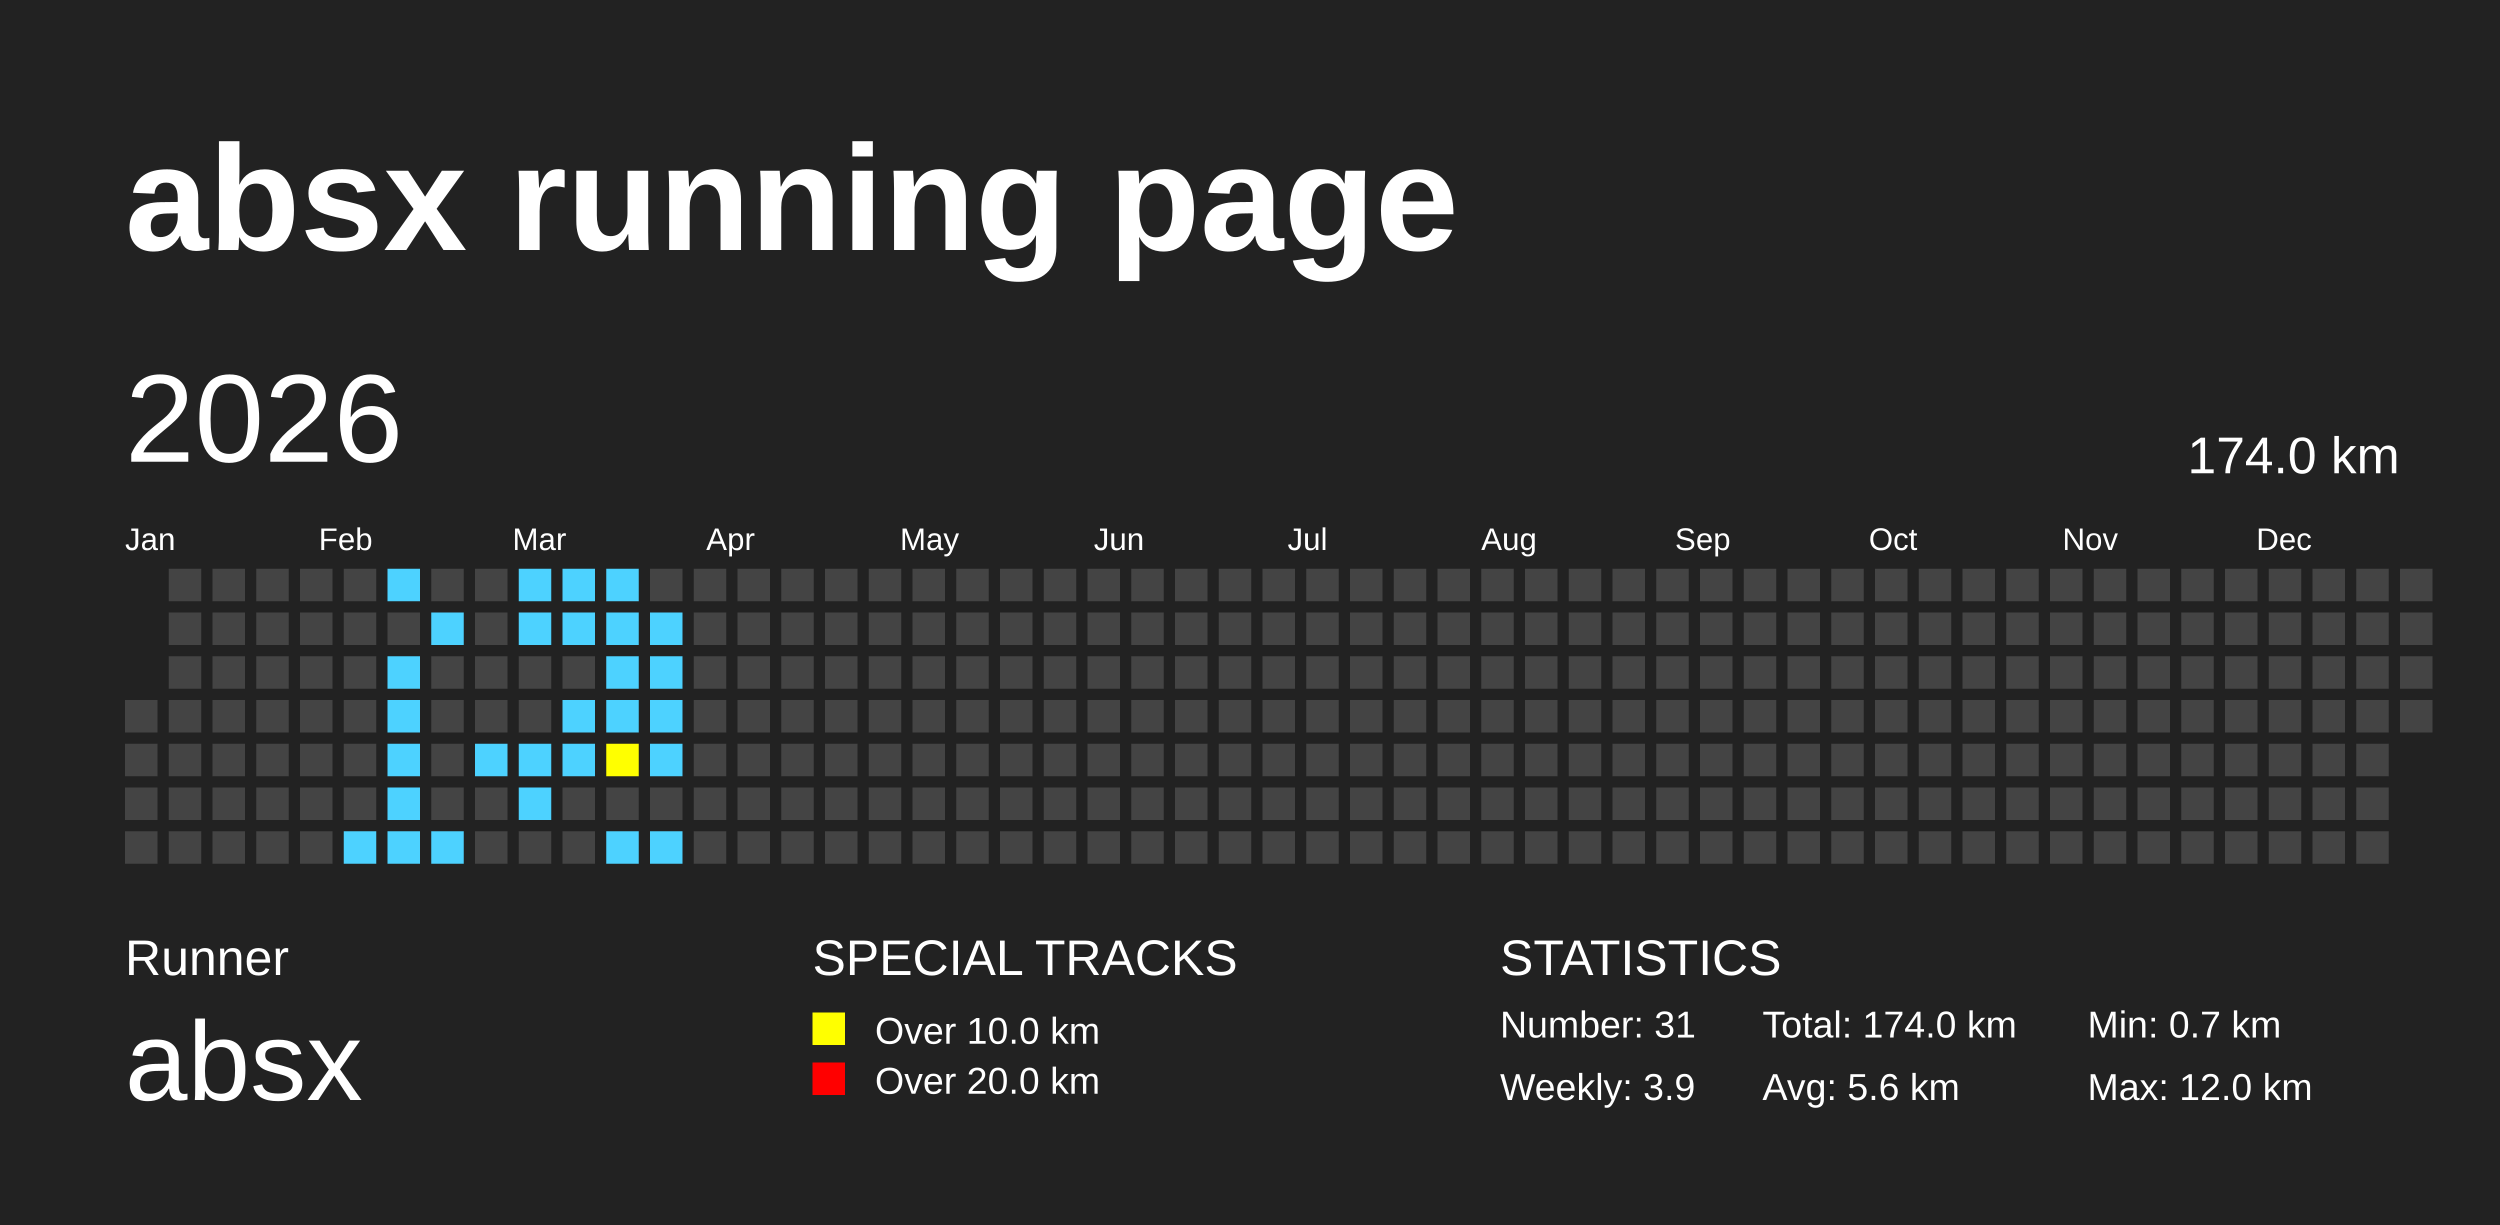
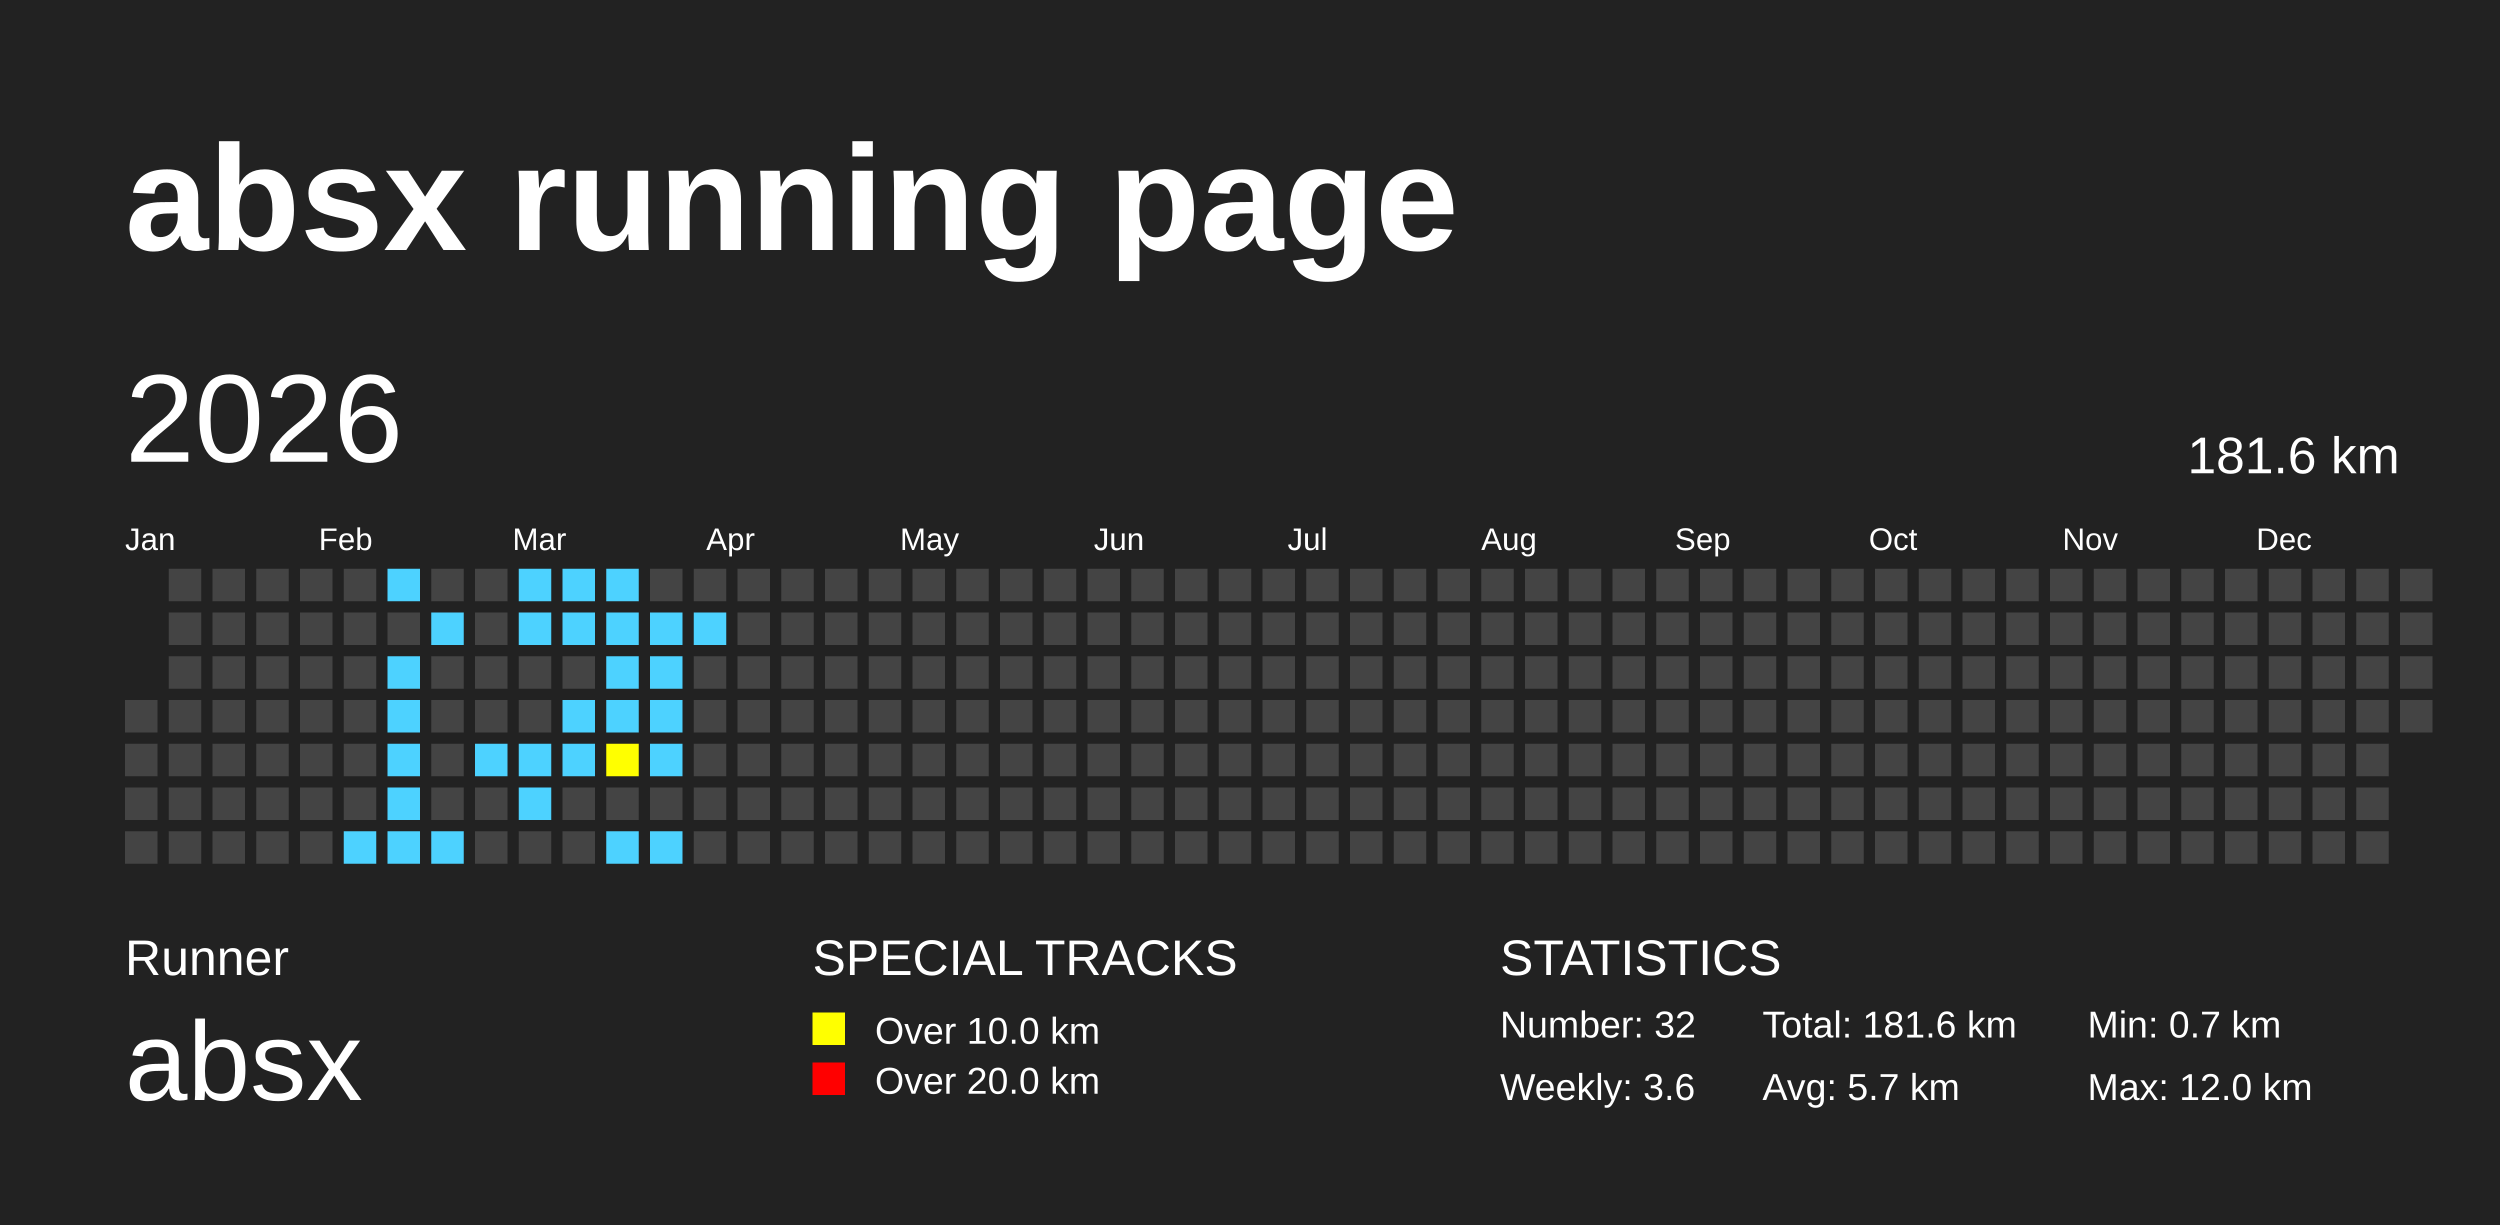
<svg xmlns="http://www.w3.org/2000/svg" baseProfile="full" height="98mm" version="1.1" viewBox="0,0,200,98" width="200mm">
  <defs />
  <rect fill="#222222" height="98" width="200" x="0" y="0" />
  <text fill="#FFFFFF" style="font-size:12px; font-family:Arial; font-weight:bold;" x="10" y="20">absx running page</text>
  <text fill="#FFFFFF" style="font-size:4px; font-family:Arial" x="10" y="78">Runner</text>
  <text fill="#FFFFFF" style="font-size:9px; font-family:Arial" x="10" y="88">absx</text>
  <text fill="#FFFFFF" style="font-size:4px; font-family:Arial" x="65" y="78">SPECIAL TRACKS</text>
  <rect fill="yellow" height="2.6" width="2.6" x="65" y="81" />
  <text fill="#FFFFFF" style="font-size:3px; font-family:Arial" x="70" y="83.5">Over 10.0 km</text>
  <rect fill="red" height="2.6" width="2.6" x="65" y="85" />
  <text fill="#FFFFFF" style="font-size:3px; font-family:Arial" x="70" y="87.5">Over 20.0 km</text>
  <text fill="#FFFFFF" style="font-size:4px; font-family:Arial" x="120" y="78">STATISTICS</text>
-   <text fill="#FFFFFF" style="font-size:3px; font-family:Arial" x="120" y="83">Number: 31</text>
-   <text fill="#FFFFFF" style="font-size:3px; font-family:Arial" x="120" y="88">Weekly: 3.9</text>
-   <text fill="#FFFFFF" style="font-size:3px; font-family:Arial" x="141" y="83">Total: 174.0 km</text>
-   <text fill="#FFFFFF" style="font-size:3px; font-family:Arial" x="141" y="88">Avg: 5.6 km</text>
+   <text fill="#FFFFFF" style="font-size:3px; font-family:Arial" x="120" y="83">Number: 32</text>
+   <text fill="#FFFFFF" style="font-size:3px; font-family:Arial" x="120" y="88">Weekly: 3.6</text>
+   <text fill="#FFFFFF" style="font-size:3px; font-family:Arial" x="141" y="83">Total: 181.6 km</text>
+   <text fill="#FFFFFF" style="font-size:3px; font-family:Arial" x="141" y="88">Avg: 5.7 km</text>
  <text fill="#FFFFFF" style="font-size:3px; font-family:Arial" x="167" y="83">Min: 0.7 km</text>
  <text fill="#FFFFFF" style="font-size:3px; font-family:Arial" x="167" y="88">Max: 12.0 km</text>
  <text dominant-baseline="hanging" fill="#FFFFFF" style="font-size:10.0px; font-family:Arial;" x="10" y="30">2026</text>
-   <text dominant-baseline="hanging" fill="#FFFFFF" style="font-size:4.125px; font-family:Arial;" x="175" y="35">174.0 km</text>
+   <text dominant-baseline="hanging" fill="#FFFFFF" style="font-size:4.125px; font-family:Arial;" x="175" y="35">181.6 km</text>
  <text fill="#FFFFFF" style="font-size:2.5px; font-family:Arial" x="10.0" y="44">Jan</text>
  <text fill="#FFFFFF" style="font-size:2.5px; font-family:Arial" x="25.5" y="44">Feb</text>
  <text fill="#FFFFFF" style="font-size:2.5px; font-family:Arial" x="41.0" y="44">Mar</text>
  <text fill="#FFFFFF" style="font-size:2.5px; font-family:Arial" x="56.5" y="44">Apr</text>
  <text fill="#FFFFFF" style="font-size:2.5px; font-family:Arial" x="72.0" y="44">May</text>
  <text fill="#FFFFFF" style="font-size:2.5px; font-family:Arial" x="87.5" y="44">Jun</text>
  <text fill="#FFFFFF" style="font-size:2.5px; font-family:Arial" x="103.0" y="44">Jul</text>
  <text fill="#FFFFFF" style="font-size:2.5px; font-family:Arial" x="118.5" y="44">Aug</text>
  <text fill="#FFFFFF" style="font-size:2.5px; font-family:Arial" x="134.0" y="44">Sep</text>
  <text fill="#FFFFFF" style="font-size:2.5px; font-family:Arial" x="149.5" y="44">Oct</text>
  <text fill="#FFFFFF" style="font-size:2.5px; font-family:Arial" x="165.0" y="44">Nov</text>
  <text fill="#FFFFFF" style="font-size:2.5px; font-family:Arial" x="180.5" y="44">Dec</text>
  <rect fill="#444444" height="2.6" width="2.6" x="10.0" y="56.0" />
  <rect fill="#444444" height="2.6" width="2.6" x="10.0" y="59.5" />
  <rect fill="#444444" height="2.6" width="2.6" x="10.0" y="63.0" />
  <rect fill="#444444" height="2.6" width="2.6" x="10.0" y="66.5" />
  <rect fill="#444444" height="2.6" width="2.6" x="13.5" y="45.5" />
  <rect fill="#444444" height="2.6" width="2.6" x="13.5" y="49.0" />
  <rect fill="#444444" height="2.6" width="2.6" x="13.5" y="52.5" />
  <rect fill="#444444" height="2.6" width="2.6" x="13.5" y="56.0" />
  <rect fill="#444444" height="2.6" width="2.6" x="13.5" y="59.5" />
  <rect fill="#444444" height="2.6" width="2.6" x="13.5" y="63.0" />
  <rect fill="#444444" height="2.6" width="2.6" x="13.5" y="66.5" />
  <rect fill="#444444" height="2.6" width="2.6" x="17.0" y="45.5" />
  <rect fill="#444444" height="2.6" width="2.6" x="17.0" y="49.0" />
  <rect fill="#444444" height="2.6" width="2.6" x="17.0" y="52.5" />
  <rect fill="#444444" height="2.6" width="2.6" x="17.0" y="56.0" />
  <rect fill="#444444" height="2.6" width="2.6" x="17.0" y="59.5" />
  <rect fill="#444444" height="2.6" width="2.6" x="17.0" y="63.0" />
  <rect fill="#444444" height="2.6" width="2.6" x="17.0" y="66.5" />
  <rect fill="#444444" height="2.6" width="2.6" x="20.5" y="45.5" />
  <rect fill="#444444" height="2.6" width="2.6" x="20.5" y="49.0" />
  <rect fill="#444444" height="2.6" width="2.6" x="20.5" y="52.5" />
  <rect fill="#444444" height="2.6" width="2.6" x="20.5" y="56.0" />
  <rect fill="#444444" height="2.6" width="2.6" x="20.5" y="59.5" />
  <rect fill="#444444" height="2.6" width="2.6" x="20.5" y="63.0" />
  <rect fill="#444444" height="2.6" width="2.6" x="20.5" y="66.5" />
  <rect fill="#444444" height="2.6" width="2.6" x="24.0" y="45.5" />
  <rect fill="#444444" height="2.6" width="2.6" x="24.0" y="49.0" />
  <rect fill="#444444" height="2.6" width="2.6" x="24.0" y="52.5" />
  <rect fill="#444444" height="2.6" width="2.6" x="24.0" y="56.0" />
  <rect fill="#444444" height="2.6" width="2.6" x="24.0" y="59.5" />
  <rect fill="#444444" height="2.6" width="2.6" x="24.0" y="63.0" />
  <rect fill="#444444" height="2.6" width="2.6" x="24.0" y="66.5" />
  <rect fill="#444444" height="2.6" width="2.6" x="27.5" y="45.5" />
  <rect fill="#444444" height="2.6" width="2.6" x="27.5" y="49.0" />
  <rect fill="#444444" height="2.6" width="2.6" x="27.5" y="52.5" />
  <rect fill="#444444" height="2.6" width="2.6" x="27.5" y="56.0" />
  <rect fill="#444444" height="2.6" width="2.6" x="27.5" y="59.5" />
  <rect fill="#444444" height="2.6" width="2.6" x="27.5" y="63.0" />
  <rect fill="#4DD2FF" height="2.6" width="2.6" x="27.5" y="66.5" />
  <rect fill="#4DD2FF" height="2.6" width="2.6" x="31.0" y="45.5" />
  <rect fill="#444444" height="2.6" width="2.6" x="31.0" y="49.0" />
  <rect fill="#4DD2FF" height="2.6" width="2.6" x="31.0" y="52.5" />
  <rect fill="#4DD2FF" height="2.6" width="2.6" x="31.0" y="56.0" />
  <rect fill="#4DD2FF" height="2.6" width="2.6" x="31.0" y="59.5" />
  <rect fill="#4DD2FF" height="2.6" width="2.6" x="31.0" y="63.0" />
  <rect fill="#4DD2FF" height="2.6" width="2.6" x="31.0" y="66.5" />
  <rect fill="#444444" height="2.6" width="2.6" x="34.5" y="45.5" />
  <rect fill="#4DD2FF" height="2.6" width="2.6" x="34.5" y="49.0" />
  <rect fill="#444444" height="2.6" width="2.6" x="34.5" y="52.5" />
  <rect fill="#444444" height="2.6" width="2.6" x="34.5" y="56.0" />
  <rect fill="#444444" height="2.6" width="2.6" x="34.5" y="59.5" />
  <rect fill="#444444" height="2.6" width="2.6" x="34.5" y="63.0" />
  <rect fill="#4DD2FF" height="2.6" width="2.6" x="34.5" y="66.5" />
  <rect fill="#444444" height="2.6" width="2.6" x="38.0" y="45.5" />
  <rect fill="#444444" height="2.6" width="2.6" x="38.0" y="49.0" />
  <rect fill="#444444" height="2.6" width="2.6" x="38.0" y="52.5" />
  <rect fill="#444444" height="2.6" width="2.6" x="38.0" y="56.0" />
  <rect fill="#4DD2FF" height="2.6" width="2.6" x="38.0" y="59.5" />
  <rect fill="#444444" height="2.6" width="2.6" x="38.0" y="63.0" />
  <rect fill="#444444" height="2.6" width="2.6" x="38.0" y="66.5" />
  <rect fill="#4DD2FF" height="2.6" width="2.6" x="41.5" y="45.5" />
  <rect fill="#4DD2FF" height="2.6" width="2.6" x="41.5" y="49.0" />
  <rect fill="#444444" height="2.6" width="2.6" x="41.5" y="52.5" />
  <rect fill="#444444" height="2.6" width="2.6" x="41.5" y="56.0" />
  <rect fill="#4DD2FF" height="2.6" width="2.6" x="41.5" y="59.5" />
  <rect fill="#4DD2FF" height="2.6" width="2.6" x="41.5" y="63.0" />
  <rect fill="#444444" height="2.6" width="2.6" x="41.5" y="66.5" />
  <rect fill="#4DD2FF" height="2.6" width="2.6" x="45.0" y="45.5" />
  <rect fill="#4DD2FF" height="2.6" width="2.6" x="45.0" y="49.0" />
  <rect fill="#444444" height="2.6" width="2.6" x="45.0" y="52.5" />
  <rect fill="#4DD2FF" height="2.6" width="2.6" x="45.0" y="56.0" />
  <rect fill="#4DD2FF" height="2.6" width="2.6" x="45.0" y="59.5" />
  <rect fill="#444444" height="2.6" width="2.6" x="45.0" y="63.0" />
  <rect fill="#444444" height="2.6" width="2.6" x="45.0" y="66.5" />
  <rect fill="#4DD2FF" height="2.6" width="2.6" x="48.5" y="45.5" />
  <rect fill="#4DD2FF" height="2.6" width="2.6" x="48.5" y="49.0" />
  <rect fill="#4DD2FF" height="2.6" width="2.6" x="48.5" y="52.5" />
  <rect fill="#4DD2FF" height="2.6" width="2.6" x="48.5" y="56.0" />
  <rect fill="yellow" height="2.6" width="2.6" x="48.5" y="59.5" />
  <rect fill="#444444" height="2.6" width="2.6" x="48.5" y="63.0" />
  <rect fill="#4DD2FF" height="2.6" width="2.6" x="48.5" y="66.5" />
  <rect fill="#444444" height="2.6" width="2.6" x="52.0" y="45.5" />
  <rect fill="#4DD2FF" height="2.6" width="2.6" x="52.0" y="49.0" />
  <rect fill="#4DD2FF" height="2.6" width="2.6" x="52.0" y="52.5" />
  <rect fill="#4DD2FF" height="2.6" width="2.6" x="52.0" y="56.0" />
  <rect fill="#4DD2FF" height="2.6" width="2.6" x="52.0" y="59.5" />
  <rect fill="#444444" height="2.6" width="2.6" x="52.0" y="63.0" />
  <rect fill="#4DD2FF" height="2.6" width="2.6" x="52.0" y="66.5" />
  <rect fill="#444444" height="2.6" width="2.6" x="55.5" y="45.5" />
-   <rect fill="#444444" height="2.6" width="2.6" x="55.5" y="49.0" />
+   <rect fill="#4DD2FF" height="2.6" width="2.6" x="55.5" y="49.0" />
  <rect fill="#444444" height="2.6" width="2.6" x="55.5" y="52.5" />
  <rect fill="#444444" height="2.6" width="2.6" x="55.5" y="56.0" />
  <rect fill="#444444" height="2.6" width="2.6" x="55.5" y="59.5" />
  <rect fill="#444444" height="2.6" width="2.6" x="55.5" y="63.0" />
  <rect fill="#444444" height="2.6" width="2.6" x="55.5" y="66.5" />
  <rect fill="#444444" height="2.6" width="2.6" x="59.0" y="45.5" />
  <rect fill="#444444" height="2.6" width="2.6" x="59.0" y="49.0" />
  <rect fill="#444444" height="2.6" width="2.6" x="59.0" y="52.5" />
  <rect fill="#444444" height="2.6" width="2.6" x="59.0" y="56.0" />
  <rect fill="#444444" height="2.6" width="2.6" x="59.0" y="59.5" />
  <rect fill="#444444" height="2.6" width="2.6" x="59.0" y="63.0" />
  <rect fill="#444444" height="2.6" width="2.6" x="59.0" y="66.5" />
  <rect fill="#444444" height="2.6" width="2.6" x="62.5" y="45.5" />
  <rect fill="#444444" height="2.6" width="2.6" x="62.5" y="49.0" />
  <rect fill="#444444" height="2.6" width="2.6" x="62.5" y="52.5" />
  <rect fill="#444444" height="2.6" width="2.6" x="62.5" y="56.0" />
  <rect fill="#444444" height="2.6" width="2.6" x="62.5" y="59.5" />
  <rect fill="#444444" height="2.6" width="2.6" x="62.5" y="63.0" />
  <rect fill="#444444" height="2.6" width="2.6" x="62.5" y="66.5" />
  <rect fill="#444444" height="2.6" width="2.6" x="66.0" y="45.5" />
  <rect fill="#444444" height="2.6" width="2.6" x="66.0" y="49.0" />
  <rect fill="#444444" height="2.6" width="2.6" x="66.0" y="52.5" />
  <rect fill="#444444" height="2.6" width="2.6" x="66.0" y="56.0" />
  <rect fill="#444444" height="2.6" width="2.6" x="66.0" y="59.5" />
  <rect fill="#444444" height="2.6" width="2.6" x="66.0" y="63.0" />
  <rect fill="#444444" height="2.6" width="2.6" x="66.0" y="66.5" />
  <rect fill="#444444" height="2.6" width="2.6" x="69.5" y="45.5" />
  <rect fill="#444444" height="2.6" width="2.6" x="69.5" y="49.0" />
  <rect fill="#444444" height="2.6" width="2.6" x="69.5" y="52.5" />
  <rect fill="#444444" height="2.6" width="2.6" x="69.5" y="56.0" />
  <rect fill="#444444" height="2.6" width="2.6" x="69.5" y="59.5" />
  <rect fill="#444444" height="2.6" width="2.6" x="69.5" y="63.0" />
  <rect fill="#444444" height="2.6" width="2.6" x="69.5" y="66.5" />
  <rect fill="#444444" height="2.6" width="2.6" x="73.0" y="45.5" />
  <rect fill="#444444" height="2.6" width="2.6" x="73.0" y="49.0" />
  <rect fill="#444444" height="2.6" width="2.6" x="73.0" y="52.5" />
  <rect fill="#444444" height="2.6" width="2.6" x="73.0" y="56.0" />
  <rect fill="#444444" height="2.6" width="2.6" x="73.0" y="59.5" />
  <rect fill="#444444" height="2.6" width="2.6" x="73.0" y="63.0" />
  <rect fill="#444444" height="2.6" width="2.6" x="73.0" y="66.5" />
  <rect fill="#444444" height="2.6" width="2.6" x="76.5" y="45.5" />
  <rect fill="#444444" height="2.6" width="2.6" x="76.5" y="49.0" />
  <rect fill="#444444" height="2.6" width="2.6" x="76.5" y="52.5" />
  <rect fill="#444444" height="2.6" width="2.6" x="76.5" y="56.0" />
  <rect fill="#444444" height="2.6" width="2.6" x="76.5" y="59.5" />
  <rect fill="#444444" height="2.6" width="2.6" x="76.5" y="63.0" />
  <rect fill="#444444" height="2.6" width="2.6" x="76.5" y="66.5" />
  <rect fill="#444444" height="2.6" width="2.6" x="80.0" y="45.5" />
  <rect fill="#444444" height="2.6" width="2.6" x="80.0" y="49.0" />
  <rect fill="#444444" height="2.6" width="2.6" x="80.0" y="52.5" />
  <rect fill="#444444" height="2.6" width="2.6" x="80.0" y="56.0" />
  <rect fill="#444444" height="2.6" width="2.6" x="80.0" y="59.5" />
  <rect fill="#444444" height="2.6" width="2.6" x="80.0" y="63.0" />
  <rect fill="#444444" height="2.6" width="2.6" x="80.0" y="66.5" />
  <rect fill="#444444" height="2.6" width="2.6" x="83.5" y="45.5" />
  <rect fill="#444444" height="2.6" width="2.6" x="83.5" y="49.0" />
  <rect fill="#444444" height="2.6" width="2.6" x="83.5" y="52.5" />
  <rect fill="#444444" height="2.6" width="2.6" x="83.5" y="56.0" />
  <rect fill="#444444" height="2.6" width="2.6" x="83.5" y="59.5" />
  <rect fill="#444444" height="2.6" width="2.6" x="83.5" y="63.0" />
  <rect fill="#444444" height="2.6" width="2.6" x="83.5" y="66.5" />
  <rect fill="#444444" height="2.6" width="2.6" x="87.0" y="45.5" />
  <rect fill="#444444" height="2.6" width="2.6" x="87.0" y="49.0" />
  <rect fill="#444444" height="2.6" width="2.6" x="87.0" y="52.5" />
  <rect fill="#444444" height="2.6" width="2.6" x="87.0" y="56.0" />
  <rect fill="#444444" height="2.6" width="2.6" x="87.0" y="59.5" />
  <rect fill="#444444" height="2.6" width="2.6" x="87.0" y="63.0" />
  <rect fill="#444444" height="2.6" width="2.6" x="87.0" y="66.5" />
  <rect fill="#444444" height="2.6" width="2.6" x="90.5" y="45.5" />
  <rect fill="#444444" height="2.6" width="2.6" x="90.5" y="49.0" />
  <rect fill="#444444" height="2.6" width="2.6" x="90.5" y="52.5" />
  <rect fill="#444444" height="2.6" width="2.6" x="90.5" y="56.0" />
  <rect fill="#444444" height="2.6" width="2.6" x="90.5" y="59.5" />
  <rect fill="#444444" height="2.6" width="2.6" x="90.5" y="63.0" />
  <rect fill="#444444" height="2.6" width="2.6" x="90.5" y="66.5" />
  <rect fill="#444444" height="2.6" width="2.6" x="94.0" y="45.5" />
  <rect fill="#444444" height="2.6" width="2.6" x="94.0" y="49.0" />
  <rect fill="#444444" height="2.6" width="2.6" x="94.0" y="52.5" />
  <rect fill="#444444" height="2.6" width="2.6" x="94.0" y="56.0" />
  <rect fill="#444444" height="2.6" width="2.6" x="94.0" y="59.5" />
  <rect fill="#444444" height="2.6" width="2.6" x="94.0" y="63.0" />
  <rect fill="#444444" height="2.6" width="2.6" x="94.0" y="66.5" />
  <rect fill="#444444" height="2.6" width="2.6" x="97.5" y="45.5" />
  <rect fill="#444444" height="2.6" width="2.6" x="97.5" y="49.0" />
  <rect fill="#444444" height="2.6" width="2.6" x="97.5" y="52.5" />
  <rect fill="#444444" height="2.6" width="2.6" x="97.5" y="56.0" />
  <rect fill="#444444" height="2.6" width="2.6" x="97.5" y="59.5" />
  <rect fill="#444444" height="2.6" width="2.6" x="97.5" y="63.0" />
  <rect fill="#444444" height="2.6" width="2.6" x="97.5" y="66.5" />
  <rect fill="#444444" height="2.6" width="2.6" x="101.0" y="45.5" />
  <rect fill="#444444" height="2.6" width="2.6" x="101.0" y="49.0" />
  <rect fill="#444444" height="2.6" width="2.6" x="101.0" y="52.5" />
  <rect fill="#444444" height="2.6" width="2.6" x="101.0" y="56.0" />
  <rect fill="#444444" height="2.6" width="2.6" x="101.0" y="59.5" />
  <rect fill="#444444" height="2.6" width="2.6" x="101.0" y="63.0" />
  <rect fill="#444444" height="2.6" width="2.6" x="101.0" y="66.5" />
  <rect fill="#444444" height="2.6" width="2.6" x="104.5" y="45.5" />
  <rect fill="#444444" height="2.6" width="2.6" x="104.5" y="49.0" />
  <rect fill="#444444" height="2.6" width="2.6" x="104.5" y="52.5" />
  <rect fill="#444444" height="2.6" width="2.6" x="104.5" y="56.0" />
  <rect fill="#444444" height="2.6" width="2.6" x="104.5" y="59.5" />
  <rect fill="#444444" height="2.6" width="2.6" x="104.5" y="63.0" />
  <rect fill="#444444" height="2.6" width="2.6" x="104.5" y="66.5" />
  <rect fill="#444444" height="2.6" width="2.6" x="108.0" y="45.5" />
  <rect fill="#444444" height="2.6" width="2.6" x="108.0" y="49.0" />
  <rect fill="#444444" height="2.6" width="2.6" x="108.0" y="52.5" />
  <rect fill="#444444" height="2.6" width="2.6" x="108.0" y="56.0" />
  <rect fill="#444444" height="2.6" width="2.6" x="108.0" y="59.5" />
  <rect fill="#444444" height="2.6" width="2.6" x="108.0" y="63.0" />
  <rect fill="#444444" height="2.6" width="2.6" x="108.0" y="66.5" />
  <rect fill="#444444" height="2.6" width="2.6" x="111.5" y="45.5" />
  <rect fill="#444444" height="2.6" width="2.6" x="111.5" y="49.0" />
  <rect fill="#444444" height="2.6" width="2.6" x="111.5" y="52.5" />
  <rect fill="#444444" height="2.6" width="2.6" x="111.5" y="56.0" />
  <rect fill="#444444" height="2.6" width="2.6" x="111.5" y="59.5" />
  <rect fill="#444444" height="2.6" width="2.6" x="111.5" y="63.0" />
  <rect fill="#444444" height="2.6" width="2.6" x="111.5" y="66.5" />
  <rect fill="#444444" height="2.6" width="2.6" x="115.0" y="45.5" />
  <rect fill="#444444" height="2.6" width="2.6" x="115.0" y="49.0" />
  <rect fill="#444444" height="2.6" width="2.6" x="115.0" y="52.5" />
  <rect fill="#444444" height="2.6" width="2.6" x="115.0" y="56.0" />
  <rect fill="#444444" height="2.6" width="2.6" x="115.0" y="59.5" />
  <rect fill="#444444" height="2.6" width="2.6" x="115.0" y="63.0" />
  <rect fill="#444444" height="2.6" width="2.6" x="115.0" y="66.5" />
  <rect fill="#444444" height="2.6" width="2.6" x="118.5" y="45.5" />
  <rect fill="#444444" height="2.6" width="2.6" x="118.5" y="49.0" />
  <rect fill="#444444" height="2.6" width="2.6" x="118.5" y="52.5" />
  <rect fill="#444444" height="2.6" width="2.6" x="118.5" y="56.0" />
  <rect fill="#444444" height="2.6" width="2.6" x="118.5" y="59.5" />
  <rect fill="#444444" height="2.6" width="2.6" x="118.5" y="63.0" />
  <rect fill="#444444" height="2.6" width="2.6" x="118.5" y="66.5" />
  <rect fill="#444444" height="2.6" width="2.6" x="122.0" y="45.5" />
  <rect fill="#444444" height="2.6" width="2.6" x="122.0" y="49.0" />
  <rect fill="#444444" height="2.6" width="2.6" x="122.0" y="52.5" />
  <rect fill="#444444" height="2.6" width="2.6" x="122.0" y="56.0" />
  <rect fill="#444444" height="2.6" width="2.6" x="122.0" y="59.5" />
  <rect fill="#444444" height="2.6" width="2.6" x="122.0" y="63.0" />
  <rect fill="#444444" height="2.6" width="2.6" x="122.0" y="66.5" />
  <rect fill="#444444" height="2.6" width="2.6" x="125.5" y="45.5" />
  <rect fill="#444444" height="2.6" width="2.6" x="125.5" y="49.0" />
  <rect fill="#444444" height="2.6" width="2.6" x="125.5" y="52.5" />
  <rect fill="#444444" height="2.6" width="2.6" x="125.5" y="56.0" />
  <rect fill="#444444" height="2.6" width="2.6" x="125.5" y="59.5" />
  <rect fill="#444444" height="2.6" width="2.6" x="125.5" y="63.0" />
  <rect fill="#444444" height="2.6" width="2.6" x="125.5" y="66.5" />
  <rect fill="#444444" height="2.6" width="2.6" x="129.0" y="45.5" />
  <rect fill="#444444" height="2.6" width="2.6" x="129.0" y="49.0" />
  <rect fill="#444444" height="2.6" width="2.6" x="129.0" y="52.5" />
  <rect fill="#444444" height="2.6" width="2.6" x="129.0" y="56.0" />
  <rect fill="#444444" height="2.6" width="2.6" x="129.0" y="59.5" />
  <rect fill="#444444" height="2.6" width="2.6" x="129.0" y="63.0" />
  <rect fill="#444444" height="2.6" width="2.6" x="129.0" y="66.5" />
  <rect fill="#444444" height="2.6" width="2.6" x="132.5" y="45.5" />
  <rect fill="#444444" height="2.6" width="2.6" x="132.5" y="49.0" />
  <rect fill="#444444" height="2.6" width="2.6" x="132.5" y="52.5" />
  <rect fill="#444444" height="2.6" width="2.6" x="132.5" y="56.0" />
  <rect fill="#444444" height="2.6" width="2.6" x="132.5" y="59.5" />
  <rect fill="#444444" height="2.6" width="2.6" x="132.5" y="63.0" />
  <rect fill="#444444" height="2.6" width="2.6" x="132.5" y="66.5" />
  <rect fill="#444444" height="2.6" width="2.6" x="136.0" y="45.5" />
  <rect fill="#444444" height="2.6" width="2.6" x="136.0" y="49.0" />
  <rect fill="#444444" height="2.6" width="2.6" x="136.0" y="52.5" />
  <rect fill="#444444" height="2.6" width="2.6" x="136.0" y="56.0" />
  <rect fill="#444444" height="2.6" width="2.6" x="136.0" y="59.5" />
  <rect fill="#444444" height="2.6" width="2.6" x="136.0" y="63.0" />
  <rect fill="#444444" height="2.6" width="2.6" x="136.0" y="66.5" />
  <rect fill="#444444" height="2.6" width="2.6" x="139.5" y="45.5" />
  <rect fill="#444444" height="2.6" width="2.6" x="139.5" y="49.0" />
  <rect fill="#444444" height="2.6" width="2.6" x="139.5" y="52.5" />
  <rect fill="#444444" height="2.6" width="2.6" x="139.5" y="56.0" />
  <rect fill="#444444" height="2.6" width="2.6" x="139.5" y="59.5" />
  <rect fill="#444444" height="2.6" width="2.6" x="139.5" y="63.0" />
  <rect fill="#444444" height="2.6" width="2.6" x="139.5" y="66.5" />
  <rect fill="#444444" height="2.6" width="2.6" x="143.0" y="45.5" />
  <rect fill="#444444" height="2.6" width="2.6" x="143.0" y="49.0" />
  <rect fill="#444444" height="2.6" width="2.6" x="143.0" y="52.5" />
  <rect fill="#444444" height="2.6" width="2.6" x="143.0" y="56.0" />
  <rect fill="#444444" height="2.6" width="2.6" x="143.0" y="59.5" />
  <rect fill="#444444" height="2.6" width="2.6" x="143.0" y="63.0" />
  <rect fill="#444444" height="2.6" width="2.6" x="143.0" y="66.5" />
  <rect fill="#444444" height="2.6" width="2.6" x="146.5" y="45.5" />
  <rect fill="#444444" height="2.6" width="2.6" x="146.5" y="49.0" />
  <rect fill="#444444" height="2.6" width="2.6" x="146.5" y="52.5" />
  <rect fill="#444444" height="2.6" width="2.6" x="146.5" y="56.0" />
  <rect fill="#444444" height="2.6" width="2.6" x="146.5" y="59.5" />
  <rect fill="#444444" height="2.6" width="2.6" x="146.5" y="63.0" />
  <rect fill="#444444" height="2.6" width="2.6" x="146.5" y="66.5" />
  <rect fill="#444444" height="2.6" width="2.6" x="150.0" y="45.5" />
  <rect fill="#444444" height="2.6" width="2.6" x="150.0" y="49.0" />
  <rect fill="#444444" height="2.6" width="2.6" x="150.0" y="52.5" />
  <rect fill="#444444" height="2.6" width="2.6" x="150.0" y="56.0" />
  <rect fill="#444444" height="2.6" width="2.6" x="150.0" y="59.5" />
  <rect fill="#444444" height="2.6" width="2.6" x="150.0" y="63.0" />
  <rect fill="#444444" height="2.6" width="2.6" x="150.0" y="66.5" />
  <rect fill="#444444" height="2.6" width="2.6" x="153.5" y="45.5" />
  <rect fill="#444444" height="2.6" width="2.6" x="153.5" y="49.0" />
  <rect fill="#444444" height="2.6" width="2.6" x="153.5" y="52.5" />
  <rect fill="#444444" height="2.6" width="2.6" x="153.5" y="56.0" />
  <rect fill="#444444" height="2.6" width="2.6" x="153.5" y="59.5" />
  <rect fill="#444444" height="2.6" width="2.6" x="153.5" y="63.0" />
  <rect fill="#444444" height="2.6" width="2.6" x="153.5" y="66.5" />
  <rect fill="#444444" height="2.6" width="2.6" x="157.0" y="45.5" />
  <rect fill="#444444" height="2.6" width="2.6" x="157.0" y="49.0" />
  <rect fill="#444444" height="2.6" width="2.6" x="157.0" y="52.5" />
  <rect fill="#444444" height="2.6" width="2.6" x="157.0" y="56.0" />
  <rect fill="#444444" height="2.6" width="2.6" x="157.0" y="59.5" />
  <rect fill="#444444" height="2.6" width="2.6" x="157.0" y="63.0" />
  <rect fill="#444444" height="2.6" width="2.6" x="157.0" y="66.5" />
  <rect fill="#444444" height="2.6" width="2.6" x="160.5" y="45.5" />
  <rect fill="#444444" height="2.6" width="2.6" x="160.5" y="49.0" />
  <rect fill="#444444" height="2.6" width="2.6" x="160.5" y="52.5" />
  <rect fill="#444444" height="2.6" width="2.6" x="160.5" y="56.0" />
  <rect fill="#444444" height="2.6" width="2.6" x="160.5" y="59.5" />
  <rect fill="#444444" height="2.6" width="2.6" x="160.5" y="63.0" />
  <rect fill="#444444" height="2.6" width="2.6" x="160.5" y="66.5" />
  <rect fill="#444444" height="2.6" width="2.6" x="164.0" y="45.5" />
  <rect fill="#444444" height="2.6" width="2.6" x="164.0" y="49.0" />
  <rect fill="#444444" height="2.6" width="2.6" x="164.0" y="52.5" />
  <rect fill="#444444" height="2.6" width="2.6" x="164.0" y="56.0" />
  <rect fill="#444444" height="2.6" width="2.6" x="164.0" y="59.5" />
  <rect fill="#444444" height="2.6" width="2.6" x="164.0" y="63.0" />
  <rect fill="#444444" height="2.6" width="2.6" x="164.0" y="66.5" />
  <rect fill="#444444" height="2.6" width="2.6" x="167.5" y="45.5" />
  <rect fill="#444444" height="2.6" width="2.6" x="167.5" y="49.0" />
  <rect fill="#444444" height="2.6" width="2.6" x="167.5" y="52.5" />
  <rect fill="#444444" height="2.6" width="2.6" x="167.5" y="56.0" />
  <rect fill="#444444" height="2.6" width="2.6" x="167.5" y="59.5" />
  <rect fill="#444444" height="2.6" width="2.6" x="167.5" y="63.0" />
  <rect fill="#444444" height="2.6" width="2.6" x="167.5" y="66.5" />
  <rect fill="#444444" height="2.6" width="2.6" x="171.0" y="45.5" />
  <rect fill="#444444" height="2.6" width="2.6" x="171.0" y="49.0" />
  <rect fill="#444444" height="2.6" width="2.6" x="171.0" y="52.5" />
  <rect fill="#444444" height="2.6" width="2.6" x="171.0" y="56.0" />
  <rect fill="#444444" height="2.6" width="2.6" x="171.0" y="59.5" />
  <rect fill="#444444" height="2.6" width="2.6" x="171.0" y="63.0" />
  <rect fill="#444444" height="2.6" width="2.6" x="171.0" y="66.5" />
  <rect fill="#444444" height="2.6" width="2.6" x="174.5" y="45.5" />
  <rect fill="#444444" height="2.6" width="2.6" x="174.5" y="49.0" />
  <rect fill="#444444" height="2.6" width="2.6" x="174.5" y="52.5" />
  <rect fill="#444444" height="2.6" width="2.6" x="174.5" y="56.0" />
  <rect fill="#444444" height="2.6" width="2.6" x="174.5" y="59.5" />
  <rect fill="#444444" height="2.6" width="2.6" x="174.5" y="63.0" />
  <rect fill="#444444" height="2.6" width="2.6" x="174.5" y="66.5" />
  <rect fill="#444444" height="2.6" width="2.6" x="178.0" y="45.5" />
  <rect fill="#444444" height="2.6" width="2.6" x="178.0" y="49.0" />
  <rect fill="#444444" height="2.6" width="2.6" x="178.0" y="52.5" />
  <rect fill="#444444" height="2.6" width="2.6" x="178.0" y="56.0" />
  <rect fill="#444444" height="2.6" width="2.6" x="178.0" y="59.5" />
  <rect fill="#444444" height="2.6" width="2.6" x="178.0" y="63.0" />
  <rect fill="#444444" height="2.6" width="2.6" x="178.0" y="66.5" />
  <rect fill="#444444" height="2.6" width="2.6" x="181.5" y="45.5" />
  <rect fill="#444444" height="2.6" width="2.6" x="181.5" y="49.0" />
  <rect fill="#444444" height="2.6" width="2.6" x="181.5" y="52.5" />
  <rect fill="#444444" height="2.6" width="2.6" x="181.5" y="56.0" />
  <rect fill="#444444" height="2.6" width="2.6" x="181.5" y="59.5" />
  <rect fill="#444444" height="2.6" width="2.6" x="181.5" y="63.0" />
  <rect fill="#444444" height="2.6" width="2.6" x="181.5" y="66.5" />
  <rect fill="#444444" height="2.6" width="2.6" x="185.0" y="45.5" />
  <rect fill="#444444" height="2.6" width="2.6" x="185.0" y="49.0" />
  <rect fill="#444444" height="2.6" width="2.6" x="185.0" y="52.5" />
  <rect fill="#444444" height="2.6" width="2.6" x="185.0" y="56.0" />
  <rect fill="#444444" height="2.6" width="2.6" x="185.0" y="59.5" />
  <rect fill="#444444" height="2.6" width="2.6" x="185.0" y="63.0" />
  <rect fill="#444444" height="2.6" width="2.6" x="185.0" y="66.5" />
  <rect fill="#444444" height="2.6" width="2.6" x="188.5" y="45.5" />
  <rect fill="#444444" height="2.6" width="2.6" x="188.5" y="49.0" />
  <rect fill="#444444" height="2.6" width="2.6" x="188.5" y="52.5" />
  <rect fill="#444444" height="2.6" width="2.6" x="188.5" y="56.0" />
  <rect fill="#444444" height="2.6" width="2.6" x="188.5" y="59.5" />
  <rect fill="#444444" height="2.6" width="2.6" x="188.5" y="63.0" />
  <rect fill="#444444" height="2.6" width="2.6" x="188.5" y="66.5" />
  <rect fill="#444444" height="2.6" width="2.6" x="192.0" y="45.5" />
  <rect fill="#444444" height="2.6" width="2.6" x="192.0" y="49.0" />
  <rect fill="#444444" height="2.6" width="2.6" x="192.0" y="52.5" />
  <rect fill="#444444" height="2.6" width="2.6" x="192.0" y="56.0" />
</svg>
